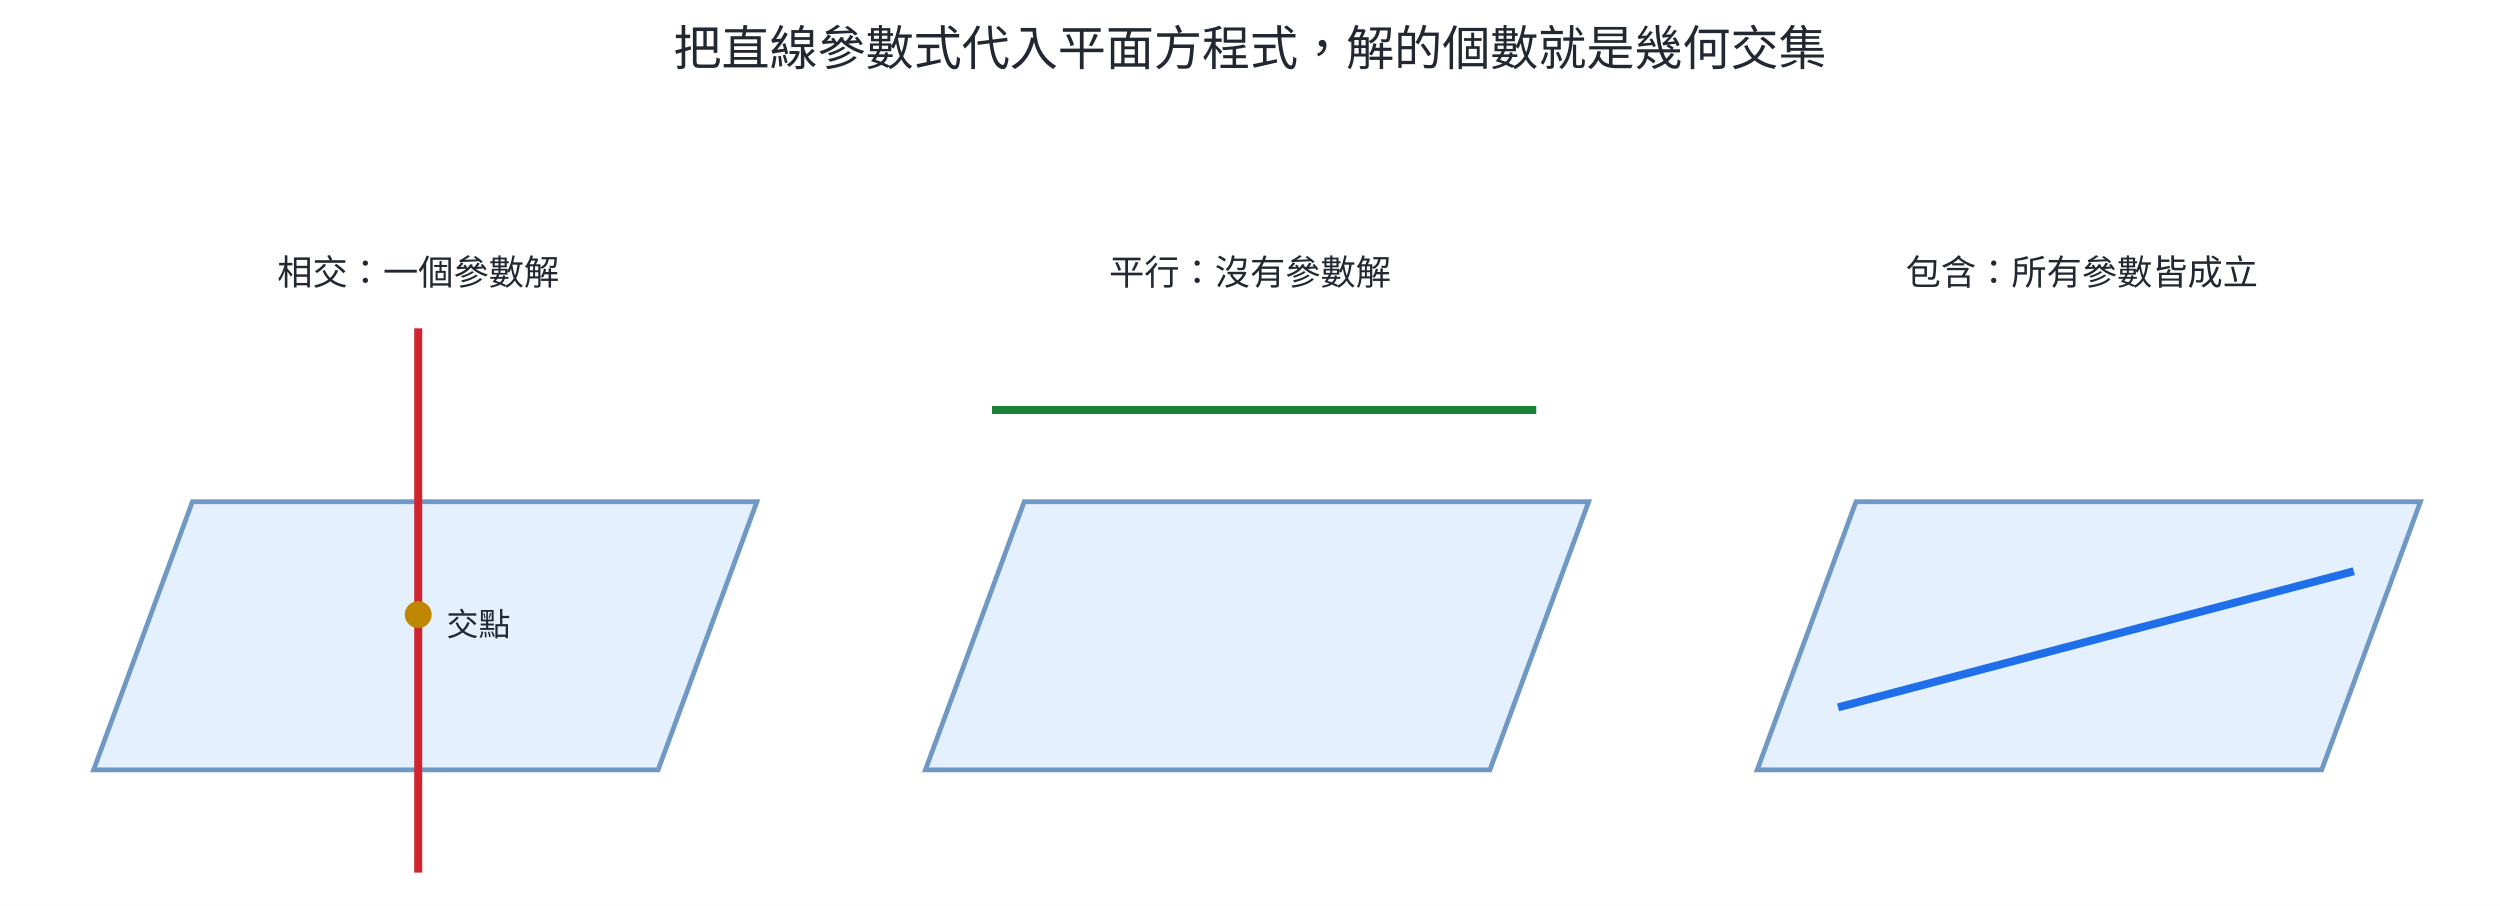
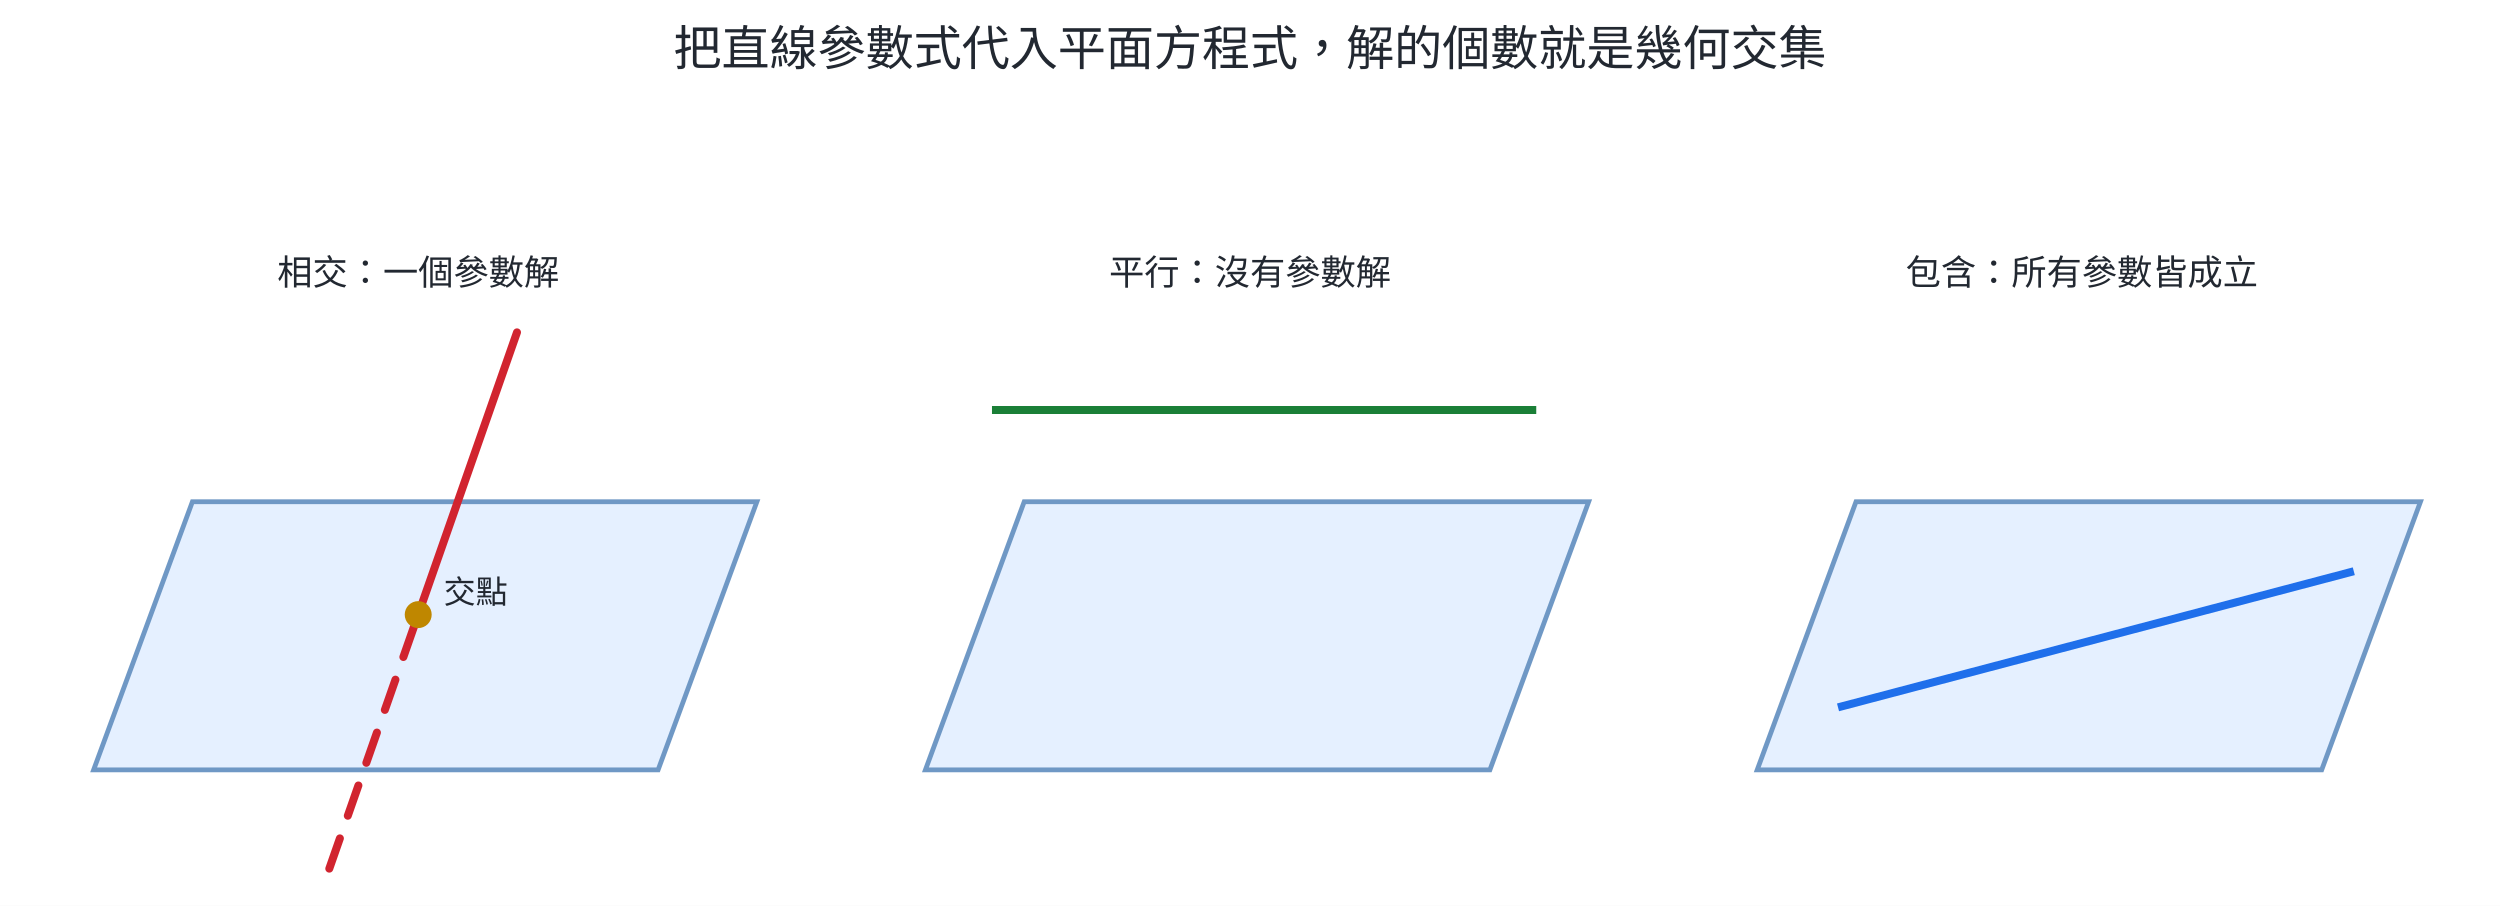
<svg xmlns="http://www.w3.org/2000/svg" xmlns:xlink="http://www.w3.org/1999/xlink" width="780.48pt" height="282.785pt" viewBox="0 0 780.48 282.785" version="1.1">
  <defs>
    <style type="text/css">*{stroke-linejoin: round; stroke-linecap: butt}</style>
  </defs>
  <g id="figure_1">
    <g id="patch_1">
      <path d="M 0 282.785 L 780.48 282.785 L 780.48 0 L 0 0 z " style="fill: #ffffff" />
    </g>
    <g id="axes_1">
      <g id="patch_2">
        <path d="M 29.229 240.339 L 205.457 240.339 L 236.297 156.631 L 60.069 156.631 z " clip-path="url(#pee388566a9)" style="fill: #e5f0ff; stroke: #6f98c5; stroke-width: 1.5; stroke-linejoin: miter" />
      </g>
      <g id="line2d_1">
-         <path d="M 130.56 271.179 L 130.56 103.762 " clip-path="url(#pee388566a9)" style="fill: none; stroke: #d1242f; stroke-width: 2.5; stroke-linecap: square" />
+         <path d="M 102.804 271.179 L 130.56 191.877 " clip-path="url(#pee388566a9)" style="fill: none; stroke-dasharray: 10,7.5; stroke-dashoffset: 0; stroke: #d1242f; stroke-width: 2.5; stroke-linecap: round" />
+       </g>
+       <g id="line2d_2">
+         <path d="M 130.56 191.877 L 161.4 103.762 " clip-path="url(#pee388566a9)" style="fill: none; stroke: #d1242f; stroke-width: 2.5; stroke-linecap: round" />
      </g>
      <g id="text_1">
-         <g style="fill: #222831" transform="translate(139.3714 198.4851) scale(0.1 -0.1)">
-           <defs>
-             <path id="NotoSansCJKtc-Regular-25ec" d="M 2035 3821 C 1651 3334 1018 2829 448 2509 C 557 2432 736 2246 826 2150 C 1382 2515 2061 3091 2502 3642 L 2035 3821 z M 3955 3552 C 4550 3142 5261 2534 5587 2125 L 5990 2445 C 5638 2848 4915 3430 4333 3827 L 3955 3552 z M 2253 2701 L 1824 2566 C 2080 1939 2426 1408 2867 973 C 2195 461 1331 128 301 -90 C 390 -198 544 -410 595 -525 C 1626 -269 2515 102 3219 653 C 3898 102 4762 -269 5824 -474 C 5888 -339 6022 -141 6131 -32 C 5101 134 4243 474 3578 966 C 4032 1408 4390 1939 4653 2598 L 4173 2733 C 3955 2144 3635 1664 3219 1274 C 2797 1670 2477 2150 2253 2701 z M 2675 5280 C 2835 5037 3008 4717 3104 4486 L 429 4486 L 429 4019 L 5958 4019 L 5958 4486 L 3309 4486 L 3597 4602 C 3514 4826 3302 5178 3130 5434 L 2675 5280 z " transform="scale(0.015625)" />
-             <path id="NotoSansCJKtc-Regular-b7c5" d="M 966 4474 C 1069 4166 1152 3757 1165 3494 L 1421 3565 C 1402 3821 1312 4230 1203 4538 L 966 4474 z M 1197 781 C 1267 422 1299 -38 1286 -339 L 1626 -301 C 1632 0 1594 461 1523 813 L 1197 781 z M 1856 781 C 1990 454 2106 26 2138 -262 L 2458 -186 C 2426 90 2298 518 2163 838 L 1856 781 z M 2515 794 C 2694 480 2867 58 2931 -218 L 3251 -102 C 3187 179 3014 589 2822 902 L 2515 794 z M 627 902 C 557 512 416 13 218 -288 L 563 -435 C 762 -128 890 378 960 781 L 627 902 z M 2272 4557 C 2214 4262 2086 3808 1997 3533 L 2202 3456 C 2317 3706 2445 4122 2554 4454 L 2272 4557 z M 4314 5363 L 4314 2330 L 3379 2330 L 3379 -506 L 3827 -506 L 3827 -211 L 5440 -211 L 5440 -480 L 5901 -480 L 5901 2330 L 4781 2330 L 4781 3526 L 6150 3526 L 6150 3974 L 4781 3974 L 4781 5363 L 4314 5363 z M 3827 237 L 3827 1894 L 5440 1894 L 5440 237 L 3827 237 z M 877 4794 L 1568 4794 L 1568 3245 L 877 3245 L 877 4794 z M 1894 4794 L 2637 4794 L 2637 3245 L 1894 3245 L 1894 4794 z M 333 1555 L 333 1178 L 3149 1178 L 3149 1555 L 1946 1555 L 1946 2067 L 3072 2067 L 3072 2451 L 1946 2451 L 1946 2893 L 3027 2893 L 3027 5146 L 493 5146 L 493 2893 L 1517 2893 L 1517 2451 L 448 2451 L 448 2067 L 1517 2067 L 1517 1555 L 333 1555 z " transform="scale(0.015625)" />
-           </defs>
-           <use xlink:href="#NotoSansCJKtc-Regular-25ec" />
-           <use xlink:href="#NotoSansCJKtc-Regular-b7c5" transform="translate(100 0)" />
-         </g>
-       </g>
-       <g id="text_2">
        <g style="fill: #222831" transform="translate(86.56 88.95086) scale(0.11 -0.11)">
          <defs>
            <path id="NotoSansCJKtc-Regular-6ce8" d="M 3494 3034 L 5440 3034 L 5440 1920 L 3494 1920 L 3494 3034 z M 3494 3469 L 3494 4544 L 5440 4544 L 5440 3469 L 3494 3469 z M 3494 1478 L 5440 1478 L 5440 365 L 3494 365 L 3494 1478 z M 3027 4998 L 3027 -467 L 3494 -467 L 3494 -77 L 5440 -77 L 5440 -448 L 5926 -448 L 5926 4998 L 3027 4998 z M 1370 5376 L 1370 4006 L 333 4006 L 333 3546 L 1312 3546 C 1088 2662 634 1651 186 1120 C 262 1005 384 813 435 685 C 781 1126 1120 1837 1370 2573 L 1370 -506 L 1837 -506 L 1837 2419 C 2080 2106 2368 1709 2490 1498 L 2784 1888 C 2643 2061 2061 2746 1837 2970 L 1837 3546 L 2752 3546 L 2752 4006 L 1837 4006 L 1837 5376 L 1370 5376 z " transform="scale(0.015625)" />
+             <path id="NotoSansCJKtc-Regular-25ec" d="M 2035 3821 C 1651 3334 1018 2829 448 2509 C 557 2432 736 2246 826 2150 C 1382 2515 2061 3091 2502 3642 L 2035 3821 z M 3955 3552 C 4550 3142 5261 2534 5587 2125 L 5990 2445 C 5638 2848 4915 3430 4333 3827 L 3955 3552 z M 2253 2701 L 1824 2566 C 2080 1939 2426 1408 2867 973 C 2195 461 1331 128 301 -90 C 390 -198 544 -410 595 -525 C 1626 -269 2515 102 3219 653 C 3898 102 4762 -269 5824 -474 C 5888 -339 6022 -141 6131 -32 C 5101 134 4243 474 3578 966 C 4032 1408 4390 1939 4653 2598 L 4173 2733 C 3955 2144 3635 1664 3219 1274 C 2797 1670 2477 2150 2253 2701 z M 2675 5280 C 2835 5037 3008 4717 3104 4486 L 429 4486 L 429 4019 L 5958 4019 L 5958 4486 L 3309 4486 L 3597 4602 C 3514 4826 3302 5178 3130 5434 L 2675 5280 z " transform="scale(0.015625)" />
            <path id="NotoSansCJKtc-Regular-e6c0" d="M 3200 3482 C 3456 3482 3686 3667 3686 3962 C 3686 4256 3456 4442 3200 4442 C 2944 4442 2714 4256 2714 3962 C 2714 3667 2944 3482 3200 3482 z M 3200 346 C 3456 346 3686 538 3686 826 C 3686 1120 3456 1312 3200 1312 C 2944 1312 2714 1120 2714 826 C 2714 538 2944 346 3200 346 z " transform="scale(0.015625)" />
            <path id="NotoSansCJKtc-Regular-2509" d="M 282 2758 L 282 2234 L 6144 2234 L 6144 2758 L 282 2758 z " transform="scale(0.015625)" />
            <path id="NotoSansCJKtc-Regular-2815" d="M 3533 2195 L 4614 2195 L 4614 1197 L 3533 1197 L 3533 2195 z M 2189 4992 L 2189 -506 L 2630 -506 L 2630 -128 L 5472 -128 L 5472 -461 L 5933 -461 L 5933 4992 L 2189 4992 z M 2630 307 L 2630 4563 L 5472 4563 L 5472 307 L 2630 307 z M 3162 2554 L 3162 838 L 4998 838 L 4998 2554 L 4256 2554 L 4256 3258 L 5254 3258 L 5254 3629 L 4256 3629 L 4256 4358 L 3866 4358 L 3866 3629 L 2899 3629 L 2899 3258 L 3866 3258 L 3866 2554 L 3162 2554 z M 1523 5344 C 1203 4378 685 3411 109 2784 C 192 2662 320 2400 365 2291 C 582 2541 787 2829 986 3142 L 986 -518 L 1446 -518 L 1446 3968 C 1645 4371 1824 4794 1965 5216 L 1523 5344 z " transform="scale(0.015625)" />
            <path id="NotoSansCJKtc-Regular-2e49" d="M 3379 2502 C 2906 2138 2054 1798 1363 1613 C 1466 1536 1574 1402 1638 1312 C 2349 1530 3200 1901 3738 2323 L 3379 2502 z M 4077 1882 C 3488 1402 2381 1011 1402 819 C 1498 717 1600 570 1658 467 C 2675 704 3782 1133 4442 1696 L 4077 1882 z M 4832 1235 C 4122 493 2682 64 1114 -115 C 1210 -230 1299 -397 1344 -512 C 2963 -282 4442 198 5229 1043 L 4832 1235 z M 1222 4102 C 1427 4173 1728 4173 4634 4301 C 4762 4186 4877 4077 4960 3981 L 5338 4192 C 5050 4512 4467 4954 4006 5248 L 3654 5056 C 3840 4934 4038 4794 4230 4640 L 2035 4563 C 2368 4742 2701 4960 3014 5197 L 2586 5414 C 2189 5062 1651 4749 1478 4672 C 1331 4582 1197 4531 1075 4518 C 1126 4403 1197 4192 1222 4102 z M 698 2816 C 806 2854 998 2880 2176 2950 L 2234 2829 C 1683 2400 998 2080 256 1862 C 346 1766 493 1574 538 1478 C 1568 1830 2515 2368 3162 3142 C 3846 2426 4915 1830 5926 1536 C 5990 1651 6131 1824 6234 1907 C 5485 2099 4698 2458 4083 2886 C 4288 2912 4672 2944 5466 3002 C 5542 2886 5606 2771 5651 2675 L 6016 2854 C 5882 3130 5568 3526 5286 3808 L 4947 3648 C 5037 3552 5126 3450 5216 3341 L 4339 3296 C 4493 3469 4646 3674 4774 3878 L 4333 4051 C 4211 3750 3974 3456 3904 3379 C 3834 3309 3763 3258 3693 3245 L 3718 3174 C 3603 3270 3501 3379 3411 3482 L 3520 3661 L 3078 3789 C 2931 3533 2752 3302 2534 3091 C 2432 3277 2285 3507 2144 3680 L 1798 3558 C 1862 3482 1926 3386 1984 3296 L 1242 3264 C 1440 3456 1645 3680 1818 3910 L 1382 4096 C 1197 3763 896 3450 800 3373 C 717 3290 627 3232 544 3219 C 602 3110 672 2906 698 2816 z " transform="scale(0.015625)" />
            <path id="NotoSansCJKtc-Regular-4e28" d="M 4339 3680 L 5222 3680 C 5139 2918 5005 2266 4781 1715 C 4563 2278 4416 2918 4314 3603 L 4339 3680 z M 282 1466 L 282 1114 L 1107 1114 C 979 902 845 710 723 550 C 1018 474 1331 365 1645 250 C 1306 83 851 -64 237 -186 C 314 -262 410 -416 448 -506 C 1190 -352 1715 -154 2086 64 C 2406 -70 2694 -218 2906 -339 L 3059 -198 C 3142 -288 3245 -442 3283 -518 C 3923 -186 4397 243 4755 781 C 5043 243 5414 -192 5888 -486 C 5952 -365 6099 -192 6202 -109 C 5690 166 5299 627 5005 1210 C 5338 1875 5536 2688 5658 3680 L 6150 3680 L 6150 4109 L 4467 4109 C 4576 4493 4672 4896 4749 5299 L 4333 5376 C 4147 4339 3846 3290 3424 2592 L 3424 2925 L 2163 2925 L 2163 3200 L 3290 3200 L 3290 3930 L 3654 3930 L 3654 4294 L 3290 4294 L 3290 4960 L 2163 4960 L 2163 5376 L 1779 5376 L 1779 4960 L 717 4960 L 717 4294 L 282 4294 L 282 3930 L 717 3930 L 717 3200 L 1779 3200 L 1779 2925 L 570 2925 L 570 1875 L 1523 1875 C 1459 1741 1389 1606 1312 1466 L 282 1466 z M 2566 1728 L 2566 1510 L 2566 1466 L 1760 1466 C 1830 1600 1901 1741 1965 1875 L 3424 1875 L 3424 2470 C 3520 2394 3654 2272 3712 2208 C 3840 2419 3955 2662 4064 2931 C 4186 2304 4339 1728 4550 1229 C 4237 678 3802 250 3206 -64 L 3219 -51 C 3014 64 2739 192 2445 320 C 2739 576 2867 851 2918 1114 L 3603 1114 L 3603 1466 L 2957 1466 L 2957 1504 L 2957 1728 L 2566 1728 z M 1101 4627 L 1779 4627 L 1779 4275 L 1101 4275 L 1101 4627 z M 1779 3539 L 1101 3539 L 1101 3949 L 1779 3949 L 1779 3539 z M 2163 4627 L 2899 4627 L 2899 4275 L 2163 4275 L 2163 4627 z M 2163 3539 L 2163 3949 L 2899 3949 L 2899 3539 L 2163 3539 z M 986 2618 L 1779 2618 L 1779 2189 L 986 2189 L 986 2618 z M 2163 2618 L 2995 2618 L 2995 2189 L 2163 2189 L 2163 2618 z M 1318 730 L 1555 1114 L 2515 1114 C 2451 909 2317 691 2035 486 C 1798 576 1555 659 1318 730 z " transform="scale(0.015625)" />
            <path id="NotoSansCJKtc-Regular-926e" d="M 1677 3379 L 1677 2662 L 1101 2662 L 1101 3379 L 1677 3379 z M 2029 3379 L 2605 3379 L 2605 2662 L 2029 2662 L 2029 3379 z M 1037 3750 C 1152 3962 1261 4186 1357 4422 L 2067 4422 C 1984 4192 1875 3942 1779 3750 L 1037 3750 z M 1210 5382 C 1011 4595 659 3834 205 3341 C 307 3277 493 3130 563 3053 L 698 3219 L 698 2048 C 698 1325 653 371 218 -307 C 314 -346 493 -454 563 -525 C 864 -58 1005 576 1062 1171 L 2605 1171 L 2605 19 C 2605 -70 2573 -96 2483 -96 C 2400 -102 2106 -102 1779 -96 C 1837 -205 1907 -390 1926 -506 C 2374 -506 2630 -499 2797 -429 C 2957 -352 3014 -218 3014 13 L 3014 3219 C 3110 3142 3219 2995 3270 2906 C 4070 3258 4384 3885 4518 4646 L 5536 4646 C 5498 3898 5446 3597 5376 3514 C 5331 3462 5280 3456 5184 3456 C 5101 3456 4864 3462 4608 3482 C 4672 3373 4710 3206 4723 3085 C 4986 3066 5254 3066 5389 3078 C 5549 3091 5651 3136 5734 3238 C 5875 3392 5933 3802 5978 4870 C 5984 4934 5990 5050 5990 5050 L 3200 5050 L 3200 4646 L 4070 4646 C 3955 4045 3699 3526 3014 3238 L 3014 3750 L 2202 3750 C 2355 4026 2509 4352 2611 4646 L 2330 4826 L 2259 4806 L 1504 4806 C 1555 4966 1606 5126 1651 5286 L 1210 5382 z M 1677 2298 L 1677 1555 L 1088 1555 L 1101 2048 L 1101 2298 L 1677 2298 z M 2029 2298 L 2605 2298 L 2605 1555 L 2029 1555 L 2029 2298 z M 3642 2944 C 3533 2406 3334 1869 3053 1504 C 3162 1459 3347 1363 3430 1306 C 3552 1478 3661 1690 3763 1926 L 4480 1926 L 4480 1152 L 3123 1152 L 3123 723 L 4480 723 L 4480 -486 L 4934 -486 L 4934 723 L 6163 723 L 6163 1152 L 4934 1152 L 4934 1926 L 6048 1926 L 6048 2349 L 4934 2349 L 4934 3002 L 4480 3002 L 4480 2349 L 3917 2349 C 3968 2515 4019 2694 4058 2867 L 3642 2944 z " transform="scale(0.015625)" />
          </defs>
          <use xlink:href="#NotoSansCJKtc-Regular-6ce8" />
          <use xlink:href="#NotoSansCJKtc-Regular-25ec" transform="translate(100 0)" />
          <use xlink:href="#NotoSansCJKtc-Regular-e6c0" transform="translate(200 0)" />
          <use xlink:href="#NotoSansCJKtc-Regular-2509" transform="translate(300 0)" />
          <use xlink:href="#NotoSansCJKtc-Regular-2815" transform="translate(400 0)" />
          <use xlink:href="#NotoSansCJKtc-Regular-2e49" transform="translate(500 0)" />
          <use xlink:href="#NotoSansCJKtc-Regular-4e28" transform="translate(600 0)" />
          <use xlink:href="#NotoSansCJKtc-Regular-926e" transform="translate(700 0)" />
        </g>
      </g>
      <g id="PathCollection_1">
        <defs>
          <path id="m0f1efa88ed" d="M 0 3.708 C 0.983 3.708 1.927 3.317 2.622 2.622 C 3.317 1.927 3.708 0.983 3.708 0 C 3.708 -0.983 3.317 -1.927 2.622 -2.622 C 1.927 -3.317 0.983 -3.708 0 -3.708 C -0.983 -3.708 -1.927 -3.317 -2.622 -2.622 C -3.317 -1.927 -3.708 -0.983 -3.708 0 C -3.708 0.983 -3.317 1.927 -2.622 2.622 C -1.927 3.317 -0.983 3.708 0 3.708 z " style="stroke: #bf8700" />
        </defs>
        <g clip-path="url(#pee388566a9)">
          <use xlink:href="#m0f1efa88ed" x="130.56" y="191.877" style="fill: #bf8700; stroke: #bf8700" />
        </g>
      </g>
+       <g id="text_2">
+         <g style="fill: #222831" transform="translate(138.4903 188.352) scale(0.1 -0.1)">
+           <defs>
+             <path id="NotoSansCJKtc-Regular-b7c5" d="M 966 4474 C 1069 4166 1152 3757 1165 3494 L 1421 3565 C 1402 3821 1312 4230 1203 4538 L 966 4474 z M 1197 781 C 1267 422 1299 -38 1286 -339 L 1626 -301 C 1632 0 1594 461 1523 813 L 1197 781 z M 1856 781 C 1990 454 2106 26 2138 -262 L 2458 -186 C 2426 90 2298 518 2163 838 L 1856 781 z M 2515 794 C 2694 480 2867 58 2931 -218 L 3251 -102 C 3187 179 3014 589 2822 902 L 2515 794 z M 627 902 C 557 512 416 13 218 -288 L 563 -435 C 762 -128 890 378 960 781 L 627 902 z M 2272 4557 C 2214 4262 2086 3808 1997 3533 L 2202 3456 C 2317 3706 2445 4122 2554 4454 L 2272 4557 z M 4314 5363 L 4314 2330 L 3379 2330 L 3379 -506 L 3827 -506 L 3827 -211 L 5440 -211 L 5440 -480 L 5901 -480 L 5901 2330 L 4781 2330 L 4781 3526 L 6150 3526 L 6150 3974 L 4781 3974 L 4781 5363 L 4314 5363 z M 3827 237 L 3827 1894 L 5440 1894 L 5440 237 L 3827 237 z M 877 4794 L 1568 4794 L 1568 3245 L 877 3245 L 877 4794 z M 1894 4794 L 2637 4794 L 2637 3245 L 1894 3245 L 1894 4794 z M 333 1555 L 333 1178 L 3149 1178 L 3149 1555 L 1946 1555 L 1946 2067 L 3072 2067 L 3072 2451 L 1946 2451 L 1946 2893 L 3027 2893 L 3027 5146 L 493 5146 L 493 2893 L 1517 2893 L 1517 2451 L 448 2451 L 448 2067 L 1517 2067 L 1517 1555 L 333 1555 z " transform="scale(0.015625)" />
+           </defs>
+           <use xlink:href="#NotoSansCJKtc-Regular-25ec" />
+           <use xlink:href="#NotoSansCJKtc-Regular-b7c5" transform="translate(100 0)" />
+         </g>
+       </g>
    </g>
    <g id="axes_2">
      <g id="patch_3">
        <path d="M 288.909 240.339 L 465.137 240.339 L 495.977 156.631 L 319.749 156.631 z " clip-path="url(#pd93327a0f2)" style="fill: #e5f0ff; stroke: #6f98c5; stroke-width: 1.5; stroke-linejoin: miter" />
      </g>
-       <g id="line2d_2">
+       <g id="line2d_3">
        <path d="M 310.937 127.994 L 478.354 127.994 " clip-path="url(#pd93327a0f2)" style="fill: none; stroke: #1a7f37; stroke-width: 2.5; stroke-linecap: square" />
      </g>
      <g id="text_3">
        <g style="fill: #222831" transform="translate(346.24 88.95086) scale(0.11 -0.11)">
          <defs>
            <path id="NotoSansCJKtc-Regular-41d6" d="M 1114 4032 C 1363 3558 1613 2938 1702 2554 L 2157 2714 C 2067 3085 1805 3699 1549 4160 L 1114 4032 z M 4832 4192 C 4672 3725 4378 3072 4134 2669 L 4550 2534 C 4800 2918 5101 3533 5338 4051 L 4832 4192 z M 333 2227 L 333 1747 L 2938 1747 L 2938 -506 L 3437 -506 L 3437 1747 L 6074 1747 L 6074 2227 L 3437 2227 L 3437 4467 L 5715 4467 L 5715 4947 L 672 4947 L 672 4467 L 2938 4467 L 2938 2227 L 333 2227 z " transform="scale(0.015625)" />
            <path id="NotoSansCJKtc-Regular-8f66" d="M 2784 4992 L 2784 4531 L 5933 4531 L 5933 4992 L 2784 4992 z M 1709 5382 C 1382 4915 762 4346 224 3981 C 307 3891 442 3706 506 3597 C 1082 4006 1741 4634 2170 5190 L 1709 5382 z M 2502 3226 L 2502 2765 L 4659 2765 L 4659 109 C 4659 6 4614 -26 4493 -32 C 4378 -38 3942 -38 3488 -19 C 3558 -160 3629 -358 3648 -493 C 4275 -493 4640 -493 4858 -422 C 5069 -339 5146 -192 5146 102 L 5146 2765 L 6112 2765 L 6112 3226 L 2502 3226 z M 1965 4006 C 1523 3277 819 2534 160 2061 C 256 1965 429 1754 499 1658 C 736 1850 986 2080 1229 2330 L 1229 -531 L 1702 -531 L 1702 2854 C 1971 3174 2214 3507 2419 3840 L 1965 4006 z " transform="scale(0.015625)" />
            <path id="NotoSansCJKtc-Regular-5a6f" d="M 589 4979 C 1005 4787 1504 4474 1747 4230 L 2029 4627 C 1779 4858 1267 5146 858 5325 L 589 4979 z M 243 3245 C 666 3066 1178 2765 1427 2547 L 1696 2944 C 1440 3155 915 3443 499 3603 L 243 3245 z M 454 -109 L 864 -422 C 1216 166 1645 973 1958 1651 L 1600 1958 C 1248 1229 781 390 454 -109 z M 3123 5376 C 2989 4256 2650 3366 1965 2835 C 2086 2765 2291 2605 2374 2528 C 2867 2970 3206 3578 3424 4352 L 5235 4352 C 5171 3571 5101 3251 4998 3149 C 4941 3098 4883 3091 4774 3091 C 4653 3091 4333 3098 4013 3130 C 4090 3002 4147 2816 4160 2682 C 4493 2662 4806 2662 4973 2675 C 5165 2688 5286 2726 5402 2842 C 5568 3021 5651 3469 5728 4589 C 5741 4653 5747 4787 5747 4787 L 3520 4787 C 3558 4960 3584 5133 3610 5318 L 3123 5376 z M 5101 1939 C 4870 1504 4538 1139 4134 838 C 3744 1152 3424 1523 3206 1939 L 5101 1939 z M 2317 2381 L 2317 1939 L 3053 1939 L 2752 1837 C 3002 1357 3328 934 3731 576 C 3181 256 2534 45 1869 -77 C 1958 -186 2074 -378 2112 -506 C 2829 -346 3520 -96 4115 275 C 4621 -83 5203 -346 5856 -512 C 5933 -378 6067 -186 6176 -83 C 5568 51 5005 269 4531 570 C 5069 992 5498 1549 5760 2266 L 5453 2400 L 5363 2381 L 2317 2381 z " transform="scale(0.015625)" />
            <path id="NotoSansCJKtc-Regular-50d8" d="M 2502 5376 C 2426 5101 2330 4819 2221 4544 L 403 4544 L 403 4096 L 2016 4096 C 1613 3270 1024 2502 275 1990 C 371 1894 518 1728 589 1619 C 979 1894 1325 2234 1626 2605 L 1626 1658 C 1626 1056 1568 339 1037 -173 C 1126 -243 1312 -442 1370 -544 C 1754 -192 1939 288 2029 762 L 4787 762 L 4787 96 C 4787 0 4755 -38 4646 -38 C 4525 -45 4134 -51 3712 -32 C 3776 -166 3846 -365 3872 -493 C 4422 -493 4774 -493 4986 -422 C 5197 -339 5261 -192 5261 90 L 5261 3354 L 2144 3354 C 2291 3590 2419 3840 2541 4096 L 6010 4096 L 6010 4544 L 2733 4544 C 2829 4781 2912 5024 2989 5261 L 2502 5376 z M 4787 1850 L 4787 1178 L 2086 1178 C 2099 1344 2106 1504 2106 1651 L 2106 1850 L 4787 1850 z M 4787 2259 L 2106 2259 L 2106 2918 L 4787 2918 L 4787 2259 z " transform="scale(0.015625)" />
          </defs>
          <use xlink:href="#NotoSansCJKtc-Regular-41d6" />
          <use xlink:href="#NotoSansCJKtc-Regular-8f66" transform="translate(100 0)" />
          <use xlink:href="#NotoSansCJKtc-Regular-e6c0" transform="translate(200 0)" />
          <use xlink:href="#NotoSansCJKtc-Regular-5a6f" transform="translate(300 0)" />
          <use xlink:href="#NotoSansCJKtc-Regular-50d8" transform="translate(400 0)" />
          <use xlink:href="#NotoSansCJKtc-Regular-2e49" transform="translate(500 0)" />
          <use xlink:href="#NotoSansCJKtc-Regular-4e28" transform="translate(600 0)" />
          <use xlink:href="#NotoSansCJKtc-Regular-926e" transform="translate(700 0)" />
        </g>
      </g>
    </g>
    <g id="axes_3">
      <g id="patch_4">
        <path d="M 548.589 240.339 L 724.817 240.339 L 755.657 156.631 L 579.429 156.631 z " clip-path="url(#pa0121b2903)" style="fill: #e5f0ff; stroke: #6f98c5; stroke-width: 1.5; stroke-linejoin: miter" />
      </g>
-       <g id="line2d_3">
+       <g id="line2d_4">
        <path d="M 575.023 220.514 L 733.629 178.659 " clip-path="url(#pa0121b2903)" style="fill: none; stroke: #1f6feb; stroke-width: 2.5; stroke-linecap: square" />
      </g>
      <g id="text_4">
        <g style="fill: #222831" transform="translate(594.92 88.95086) scale(0.11 -0.11)">
          <defs>
            <path id="NotoSansCJKtc-Regular-2d0e" d="M 1939 5408 C 1562 4531 928 3706 224 3187 C 339 3104 538 2925 621 2835 C 1011 3155 1395 3578 1734 4058 L 5094 4058 C 5043 2272 4973 1626 4851 1472 C 4794 1395 4736 1382 4634 1389 C 4525 1382 4269 1389 3987 1408 C 4058 1286 4109 1094 4122 954 C 4416 934 4698 934 4864 954 C 5037 973 5165 1024 5274 1171 C 5453 1402 5517 2150 5587 4288 C 5594 4352 5594 4512 5594 4512 L 2029 4512 C 2176 4755 2304 5011 2419 5267 L 1939 5408 z M 1722 2963 L 3405 2963 L 3405 1920 L 1722 1920 L 1722 2963 z M 1248 3392 L 1248 518 C 1248 -205 1549 -378 2560 -378 C 2784 -378 4742 -378 4992 -378 C 5862 -378 6048 -134 6150 710 C 6010 736 5805 813 5683 890 C 5619 218 5530 77 4979 77 C 4557 77 2861 77 2528 77 C 1843 77 1722 166 1722 518 L 1722 1491 L 3872 1491 L 3872 3392 L 1248 3392 z " transform="scale(0.015625)" />
            <path id="NotoSansCJKtc-Regular-2ee2" d="M 3206 5402 C 2554 4614 1344 3917 237 3539 C 358 3424 493 3251 570 3123 C 1069 3315 1581 3571 2061 3866 L 2061 3539 L 4230 3539 L 4230 3936 C 4762 3610 5344 3328 5869 3155 C 5939 3283 6093 3475 6202 3571 C 5248 3840 4115 4416 3488 4998 L 3635 5165 L 3206 5402 z M 4211 3949 L 2189 3949 C 2554 4186 2899 4442 3200 4717 C 3482 4448 3834 4186 4211 3949 z M 1312 1734 L 1312 -518 L 1786 -518 L 1786 -269 L 4730 -269 L 4730 -518 L 5216 -518 L 5216 1734 L 4384 1734 C 4640 2144 4915 2605 5120 2995 L 4762 3130 L 4672 3104 L 1101 3104 L 1101 2675 L 4390 2675 C 4218 2381 4013 2022 3814 1734 L 1312 1734 z M 1786 154 L 1786 1312 L 4730 1312 L 4730 154 L 1786 154 z " transform="scale(0.015625)" />
            <path id="NotoSansCJKtc-Regular-48a6" d="M 3418 4730 L 3418 2598 C 3418 1709 3347 582 2586 -205 C 2688 -269 2886 -429 2957 -525 C 3782 307 3910 1632 3910 2598 L 3910 2746 L 4902 2746 L 4902 -493 L 5382 -493 L 5382 2746 L 6131 2746 L 6131 3206 L 3910 3206 L 3910 4378 C 4646 4493 5466 4659 6010 4890 L 5683 5299 C 5158 5056 4218 4851 3418 4730 z M 1101 2310 L 1101 2502 L 1101 3334 L 2368 3334 L 2368 2310 L 1101 2310 z M 2822 5242 C 2317 5011 1395 4838 627 4742 L 627 2502 C 627 1670 595 563 186 -218 C 288 -275 493 -435 576 -525 C 941 141 1056 1069 1088 1875 L 2829 1875 L 2829 3770 L 1101 3770 L 1101 4384 C 1818 4474 2611 4614 3130 4838 L 2822 5242 z " transform="scale(0.015625)" />
            <path id="NotoSansCJKtc-Regular-6c37" d="M 1715 781 L 4832 781 L 4832 115 L 1715 115 L 1715 781 z M 1715 1165 L 1715 1798 L 4832 1798 L 4832 1165 L 1715 1165 z M 2861 2861 C 2810 2675 2701 2413 2611 2208 L 1229 2208 L 1229 -512 L 1715 -512 L 1715 -288 L 4832 -288 L 4832 -512 L 5350 -512 L 5350 2208 L 3098 2208 L 3379 2739 L 2861 2861 z M 954 2522 C 1101 2611 1331 2656 3194 3059 C 3181 3162 3174 3354 3187 3482 L 1587 3162 L 1587 4179 L 3117 4179 L 3117 4614 L 1587 4614 L 1587 5370 L 1069 5370 L 1069 3418 C 1069 3142 858 2995 730 2938 C 806 2842 922 2643 954 2522 z M 3450 5376 L 3450 3334 C 3450 2803 3616 2656 4256 2656 C 4390 2656 5254 2656 5395 2656 C 5894 2656 6042 2848 6099 3520 C 5958 3552 5766 3629 5651 3706 C 5632 3187 5587 3098 5350 3098 C 5165 3098 4448 3098 4307 3098 C 4006 3098 3955 3136 3955 3341 L 3955 4179 L 5843 4179 L 5843 4614 L 3955 4614 L 3955 5376 L 3450 5376 z " transform="scale(0.015625)" />
            <path id="NotoSansCJKtc-Regular-4857" d="M 3482 5370 C 3482 5005 3494 4640 3514 4288 L 819 4288 L 819 2490 C 819 1658 762 550 230 -237 C 346 -294 550 -461 634 -557 C 1222 288 1318 1581 1318 2483 L 1318 2528 L 2490 2528 C 2464 1427 2432 1018 2349 922 C 2298 864 2240 851 2144 851 C 2035 851 1760 851 1466 883 C 1542 762 1594 570 1600 435 C 1914 416 2208 416 2374 429 C 2547 448 2656 493 2758 614 C 2893 787 2925 1331 2957 2771 C 2957 2835 2963 2976 2963 2976 L 1318 2976 L 1318 3821 L 3546 3821 C 3622 2784 3776 1837 4019 1101 C 3597 614 3104 218 2534 -83 C 2637 -179 2810 -378 2886 -480 C 3379 -186 3821 166 4211 589 C 4506 -70 4890 -467 5382 -467 C 5875 -467 6054 -147 6138 947 C 6010 992 5830 1101 5722 1210 C 5683 358 5606 26 5421 26 C 5094 26 4806 390 4570 1018 C 5043 1632 5421 2362 5696 3200 L 5216 3322 C 5011 2675 4736 2093 4390 1581 C 4224 2202 4102 2963 4032 3821 L 6086 3821 L 6086 4288 L 4006 4288 C 3987 4640 3981 4998 3981 5370 L 3482 5370 z M 4294 5056 C 4704 4845 5197 4518 5440 4288 L 5741 4621 C 5491 4838 4986 5152 4582 5350 L 4294 5056 z " transform="scale(0.015625)" />
            <path id="NotoSansCJKtc-Regular-73af" d="M 621 4166 L 621 3686 L 5798 3686 L 5798 4166 L 621 4166 z M 1510 3232 C 1747 2381 2022 1248 2118 518 L 2624 646 C 2515 1382 2246 2477 1984 3341 L 1510 3232 z M 2739 5286 C 2861 4960 2995 4525 3053 4243 L 3546 4390 C 3482 4666 3334 5088 3206 5414 L 2739 5286 z M 4422 3341 C 4211 2406 3814 1075 3462 243 L 346 243 L 346 -237 L 6061 -237 L 6061 243 L 3981 243 C 4320 1062 4704 2278 4966 3245 L 4422 3341 z " transform="scale(0.015625)" />
          </defs>
          <use xlink:href="#NotoSansCJKtc-Regular-2d0e" />
          <use xlink:href="#NotoSansCJKtc-Regular-2ee2" transform="translate(100 0)" />
          <use xlink:href="#NotoSansCJKtc-Regular-e6c0" transform="translate(200 0)" />
          <use xlink:href="#NotoSansCJKtc-Regular-48a6" transform="translate(300 0)" />
          <use xlink:href="#NotoSansCJKtc-Regular-50d8" transform="translate(400 0)" />
          <use xlink:href="#NotoSansCJKtc-Regular-2e49" transform="translate(500 0)" />
          <use xlink:href="#NotoSansCJKtc-Regular-4e28" transform="translate(600 0)" />
          <use xlink:href="#NotoSansCJKtc-Regular-6c37" transform="translate(700 0)" />
          <use xlink:href="#NotoSansCJKtc-Regular-4857" transform="translate(800 0)" />
          <use xlink:href="#NotoSansCJKtc-Regular-73af" transform="translate(900 0)" />
        </g>
      </g>
    </g>
    <g id="text_5">
      <g style="fill: #222831" transform="translate(210.24 20.4) scale(0.15 -0.15)">
        <defs>
          <path id="NotoSansCJKtc-Regular-4927" d="M 3078 4570 L 3987 4570 L 3987 2534 L 3078 2534 L 3078 4570 z M 2592 5043 L 2592 563 C 2592 -166 2822 -346 3584 -346 C 3763 -346 5062 -346 5248 -346 C 5965 -346 6131 -32 6208 870 C 6067 896 5862 979 5741 1062 C 5690 301 5626 109 5235 109 C 4966 109 3827 109 3610 109 C 3162 109 3078 192 3078 557 L 3078 2080 L 5357 2080 L 5357 1658 L 5850 1658 L 5850 5043 L 2592 5043 z M 5357 2534 L 4435 2534 L 4435 4570 L 5357 4570 L 5357 2534 z M 1094 5376 L 1094 4083 L 326 4083 L 326 3629 L 1094 3629 L 1094 2214 C 768 2125 474 2042 230 1984 L 365 1517 L 1094 1734 L 1094 38 C 1094 -38 1069 -64 992 -64 C 922 -70 698 -70 448 -64 C 512 -192 570 -390 589 -506 C 966 -512 1203 -493 1357 -416 C 1510 -346 1574 -218 1574 45 L 1574 1882 L 2355 2112 L 2291 2560 L 1574 2355 L 1574 3629 L 2234 3629 L 2234 4083 L 1574 4083 L 1574 5376 L 1094 5376 z " transform="scale(0.015625)" />
          <path id="NotoSansCJKtc-Regular-6ce2" d="M 1210 3878 L 1210 166 L 294 166 L 294 -275 L 6118 -275 L 6118 166 L 5235 166 L 5235 3878 L 3181 3878 L 3290 4390 L 5920 4390 L 5920 4819 L 3366 4819 L 3456 5331 L 2925 5382 L 2867 4819 L 480 4819 L 480 4390 L 2810 4390 L 2720 3878 L 1210 3878 z M 1677 2554 L 4749 2554 L 4749 2042 L 1677 2042 L 1677 2554 z M 1677 2925 L 1677 3469 L 4749 3469 L 4749 2925 L 1677 2925 z M 1677 1670 L 4749 1670 L 4749 1114 L 1677 1114 L 1677 1670 z M 1677 166 L 1677 742 L 4749 742 L 4749 166 L 1677 166 z " transform="scale(0.015625)" />
          <path id="NotoSansCJKtc-Regular-7a18" d="M 3347 3392 L 5357 3392 L 5357 2822 L 3347 2822 L 3347 3392 z M 3347 4314 L 5357 4314 L 5357 3757 L 3347 3757 L 3347 4314 z M 1165 1210 C 1235 774 1299 198 1306 -173 L 1683 -102 C 1664 269 1600 832 1523 1267 L 1165 1210 z M 538 1261 C 474 730 378 141 224 -256 C 326 -288 518 -352 602 -397 C 736 13 858 627 928 1190 L 538 1261 z M 1760 1331 C 1882 998 2010 557 2061 275 L 2413 390 C 2355 672 2221 1101 2093 1427 L 1760 1331 z M 5664 2208 C 5485 1984 5197 1696 4941 1472 C 4813 1709 4710 1958 4634 2221 L 4634 2438 L 5818 2438 L 5818 4698 L 4365 4698 L 4634 5267 L 4102 5382 C 4058 5184 3968 4915 3885 4698 L 2899 4698 L 2899 2438 L 4179 2438 L 4179 19 C 4179 -58 4160 -77 4070 -77 C 3987 -83 3718 -83 3418 -77 C 3482 -198 3539 -390 3558 -518 C 3974 -518 4243 -512 4416 -442 C 4589 -365 4634 -230 4634 19 L 4634 1229 C 4934 602 5350 77 5856 -230 C 5926 -115 6067 58 6170 147 C 5760 358 5402 717 5120 1152 C 5408 1363 5734 1658 6022 1920 L 5664 2208 z M 2662 1907 L 2662 1504 L 3501 1504 C 3264 877 2810 371 2317 128 C 2406 45 2528 -102 2592 -205 C 3245 154 3802 845 4038 1824 L 3757 1920 L 3680 1907 L 2662 1907 z M 422 1536 C 538 1600 736 1638 2010 1837 L 2080 1466 L 2470 1581 C 2426 1926 2259 2502 2106 2944 L 1734 2854 C 1805 2656 1869 2432 1926 2214 L 1005 2093 C 1523 2688 2022 3430 2432 4173 L 2016 4416 C 1875 4122 1709 3827 1536 3558 L 877 3501 C 1222 3987 1568 4608 1837 5203 L 1389 5389 C 1139 4691 710 3962 570 3776 C 448 3578 333 3450 224 3424 C 275 3302 352 3078 378 2982 C 467 3021 608 3053 1267 3136 C 1037 2790 832 2528 736 2419 C 544 2182 403 2022 262 1990 C 320 1862 397 1638 422 1536 z " transform="scale(0.015625)" />
          <path id="NotoSansCJKtc-Regular-430b" d="M 4538 5062 C 4870 4832 5267 4486 5459 4256 L 5792 4557 C 5600 4781 5190 5107 4864 5331 L 4538 5062 z M 3616 5350 C 3616 4954 3629 4563 3648 4179 L 352 4179 L 352 3712 L 3680 3712 C 3846 1331 4384 -525 5434 -525 C 5926 -525 6106 -198 6189 922 C 6054 973 5875 1082 5766 1190 C 5722 333 5651 -26 5472 -26 C 4838 -26 4339 1542 4179 3712 L 6061 3712 L 6061 4179 L 4154 4179 C 4134 4557 4128 4947 4128 5350 L 3616 5350 z M 378 154 L 531 -320 C 1350 -141 2528 128 3616 384 L 3578 819 L 2208 525 L 2208 2291 L 3405 2291 L 3405 2758 L 576 2758 L 576 2291 L 1728 2291 L 1728 429 L 378 154 z " transform="scale(0.015625)" />
          <path id="NotoSansCJKtc-Regular-264f" d="M 4576 5011 C 4954 4691 5402 4243 5613 3955 L 5984 4211 C 5766 4499 5306 4934 4922 5242 L 4576 5011 z M 3507 5286 C 3533 4608 3578 3968 3635 3379 L 2074 3181 L 2144 2726 L 3686 2918 C 3930 909 4442 -429 5504 -506 C 5843 -525 6099 -192 6240 915 C 6144 960 5933 1075 5837 1171 C 5773 429 5670 51 5485 58 C 4800 128 4378 1280 4160 2982 L 6112 3226 L 6042 3680 L 4109 3437 C 4045 4006 4006 4634 3987 5286 L 3507 5286 z M 2003 5312 C 1581 4294 870 3315 134 2688 C 218 2579 365 2336 416 2227 C 710 2490 998 2810 1274 3162 L 1274 -499 L 1766 -499 L 1766 3866 C 2029 4275 2266 4717 2458 5165 L 2003 5312 z " transform="scale(0.015625)" />
          <path id="NotoSansCJKtc-Regular-2a8c" d="M 2842 3731 C 2451 1920 1651 627 230 -115 C 358 -205 582 -403 666 -499 C 1946 250 2758 1427 3238 3085 C 3533 1869 4218 461 5798 -493 C 5882 -371 6074 -173 6189 -83 C 3661 1414 3514 3846 3514 4986 L 1459 4986 L 1459 4499 L 3040 4499 C 3053 4256 3078 3981 3123 3680 L 2842 3731 z " transform="scale(0.015625)" />
          <path id="NotoSansCJKtc-Regular-aaab" d="M 2490 2138 L 3846 2138 L 3846 1414 L 2490 1414 L 2490 2138 z M 2490 2528 L 2490 3238 L 3846 3238 L 3846 2528 L 2490 2528 z M 2490 1024 L 3846 1024 L 3846 275 L 2490 275 L 2490 1024 z M 371 4954 L 371 4493 L 2842 4493 C 2797 4230 2726 3930 2662 3686 L 666 3686 L 666 -512 L 1126 -512 L 1126 -173 L 5248 -173 L 5248 -512 L 5734 -512 L 5734 3686 L 3155 3686 L 3405 4493 L 6048 4493 L 6048 4954 L 371 4954 z M 1126 275 L 1126 3238 L 2048 3238 L 2048 275 L 1126 275 z M 5248 275 L 4288 275 L 4288 3238 L 5248 3238 L 5248 275 z " transform="scale(0.015625)" />
          <path id="NotoSansCJKtc-Regular-4ea1" d="M 2816 5235 C 2982 4934 3174 4525 3251 4269 L 435 4269 L 435 3802 L 2182 3802 C 2106 2330 1946 672 294 -147 C 422 -237 576 -403 646 -525 C 1862 109 2342 1171 2547 2310 L 4838 2310 C 4736 864 4608 243 4422 77 C 4339 13 4256 0 4115 0 C 3942 0 3494 6 3034 45 C 3130 -83 3194 -282 3206 -422 C 3635 -454 4058 -461 4282 -442 C 4531 -429 4691 -384 4838 -218 C 5088 32 5216 730 5344 2547 C 5357 2618 5363 2778 5363 2778 L 2624 2778 C 2662 3117 2688 3462 2707 3802 L 5990 3802 L 5990 4269 L 3290 4269 L 3744 4467 C 3654 4723 3456 5114 3277 5414 L 2816 5235 z " transform="scale(0.015625)" />
          <path id="NotoSansCJKtc-Regular-f46c" d="M 3341 4634 L 5312 4634 L 5312 3430 L 3341 3430 L 3341 4634 z M 2893 5050 L 2893 3014 L 5773 3014 L 5773 5050 L 2893 5050 z M 5568 2778 C 4909 2586 3693 2464 2688 2400 C 2739 2298 2790 2131 2803 2029 C 3206 2048 3648 2074 4077 2118 L 4077 1357 L 2822 1357 L 2822 941 L 4077 941 L 4077 77 L 2470 77 L 2470 -352 L 6118 -352 L 6118 77 L 4550 77 L 4550 941 L 5850 941 L 5850 1357 L 4550 1357 L 4550 2176 C 5050 2234 5517 2317 5888 2419 L 5568 2778 z M 2330 5286 C 1856 5069 1005 4883 275 4762 C 326 4659 397 4499 416 4397 C 717 4435 1037 4486 1357 4550 L 1357 3571 L 314 3571 L 314 3123 L 1293 3123 C 1037 2387 595 1555 179 1101 C 262 986 378 794 429 659 C 755 1056 1094 1690 1357 2336 L 1357 -499 L 1830 -499 L 1830 2259 C 2048 1990 2304 1645 2413 1466 L 2701 1843 C 2573 1990 2016 2566 1830 2726 L 1830 3123 L 2630 3123 L 2630 3571 L 1830 3571 L 1830 4653 C 2138 4730 2426 4819 2669 4915 L 2330 5286 z " transform="scale(0.015625)" />
          <path id="NotoSansCJKtc-Regular-f6ac" d="M 2675 1203 C 3347 1440 3782 1965 3782 2656 C 3782 3104 3590 3392 3238 3392 C 2976 3392 2752 3232 2752 2931 C 2752 2630 2970 2477 3232 2477 L 3341 2490 C 3309 2048 3027 1747 2534 1542 L 2675 1203 z " transform="scale(0.015625)" />
          <path id="NotoSansCJKtc-Regular-6c33" d="M 3533 2707 C 3885 2240 4320 1600 4512 1210 L 4922 1466 C 4710 1843 4269 2464 3904 2918 L 3533 2707 z M 1536 5389 C 1485 5082 1376 4659 1274 4346 L 557 4346 L 557 -346 L 998 -346 L 998 160 L 2784 160 L 2784 4346 L 1715 4346 C 1824 4621 1946 4979 2054 5299 L 1536 5389 z M 998 3917 L 2342 3917 L 2342 2566 L 998 2566 L 998 3917 z M 998 595 L 998 2144 L 2342 2144 L 2342 595 L 998 595 z M 3827 5402 C 3622 4518 3277 3635 2835 3066 C 2950 3002 3149 2867 3238 2790 C 3456 3098 3661 3488 3840 3923 L 5478 3923 C 5402 1357 5299 371 5094 154 C 5018 64 4947 45 4819 45 C 4672 45 4288 51 3866 83 C 3955 -38 4013 -243 4026 -378 C 4384 -397 4762 -410 4979 -390 C 5210 -365 5350 -314 5498 -122 C 5754 192 5843 1184 5939 4122 C 5946 4186 5946 4365 5946 4365 L 4013 4365 C 4115 4666 4211 4986 4288 5299 L 3827 5402 z " transform="scale(0.015625)" />
          <path id="NotoSansCJKtc-Regular-3da9" d="M 1114 3251 L 2554 3251 L 2554 2483 L 1114 2483 L 1114 3251 z M 4614 2765 L 4614 333 C 4614 -70 4659 -173 4762 -256 C 4864 -333 5024 -358 5158 -358 C 5242 -358 5478 -358 5568 -358 C 5690 -358 5843 -346 5933 -294 C 6035 -256 6099 -173 6144 -45 C 6176 83 6202 422 6214 710 C 6086 749 5926 832 5837 915 C 5830 589 5824 326 5805 218 C 5786 115 5760 58 5715 38 C 5677 13 5594 6 5523 6 C 5440 6 5306 6 5248 6 C 5184 6 5133 19 5088 38 C 5056 64 5043 147 5043 282 L 5043 2765 L 4614 2765 z M 909 1754 C 787 1222 589 691 320 333 C 416 282 589 160 666 96 C 928 486 1171 1088 1312 1664 L 909 1754 z M 2342 1670 C 2547 1318 2733 838 2803 525 L 3168 698 C 3098 1005 2899 1472 2688 1824 L 2342 1670 z M 4915 4890 C 5178 4602 5453 4192 5562 3930 L 5907 4147 C 5786 4403 5504 4800 5242 5075 L 4915 4890 z M 691 3648 L 691 2093 L 1651 2093 L 1651 13 C 1651 -51 1632 -70 1568 -70 C 1504 -77 1293 -77 1056 -70 C 1120 -186 1184 -352 1203 -474 C 1536 -474 1754 -467 1901 -403 C 2048 -333 2086 -211 2086 0 L 2086 2093 L 3002 2093 L 3002 3648 L 691 3648 z M 1421 5286 C 1523 5075 1638 4813 1709 4589 L 346 4589 L 346 4160 L 3270 4160 L 3270 4589 L 2208 4589 C 2131 4819 1990 5139 1862 5389 L 1421 5286 z M 4218 5363 C 4218 4851 4218 4288 4186 3718 L 3328 3718 L 3328 3277 L 4154 3277 C 4045 1920 3725 576 2797 -230 C 2918 -301 3072 -422 3149 -518 C 4128 371 4474 1824 4602 3277 L 6106 3277 L 6106 3718 L 4634 3718 C 4666 4288 4672 4845 4678 5363 L 4218 5363 z " transform="scale(0.015625)" />
          <path id="NotoSansCJKtc-Regular-4f6d" d="M 1510 3885 L 4845 3885 L 4845 3360 L 1510 3360 L 1510 3885 z M 1510 4749 L 4845 4749 L 4845 4230 L 1510 4230 L 1510 4749 z M 1050 5114 L 1050 2995 L 5331 2995 L 5331 5114 L 1050 5114 z M 1478 1914 C 1312 979 902 256 224 -186 C 333 -256 518 -435 589 -518 C 1011 -218 1344 192 1587 698 C 2112 -186 2938 -384 4230 -384 L 5984 -384 C 6010 -250 6086 -38 6163 77 C 5830 70 4493 64 4250 70 C 3981 70 3725 77 3494 102 L 3494 986 L 5619 986 L 5619 1408 L 3494 1408 L 3494 2125 L 6035 2125 L 6035 2554 L 378 2554 L 378 2125 L 3014 2125 L 3014 186 C 2458 326 2048 627 1798 1216 C 1862 1414 1914 1626 1958 1850 L 1478 1914 z " transform="scale(0.015625)" />
          <path id="NotoSansCJKtc-Regular-41ed" d="M 3853 2637 C 3930 2669 4032 2694 4474 2752 L 4262 2541 C 4480 2438 4736 2278 4902 2144 L 3725 2144 C 3462 3046 3302 4173 3302 5370 L 2829 5370 C 2842 4211 2982 3091 3245 2144 L 339 2144 L 339 1728 L 1389 1728 C 1344 966 1069 160 294 -218 C 397 -288 557 -448 627 -531 C 1190 -237 1530 288 1709 877 C 2022 678 2342 442 2515 262 L 2822 582 C 2605 794 2182 1088 1811 1293 C 1837 1434 1856 1581 1869 1728 L 3366 1728 C 3507 1299 3680 915 3872 595 C 3418 282 2874 45 2304 -122 C 2400 -211 2560 -397 2618 -486 C 3142 -301 3661 -58 4115 250 C 4467 -198 4890 -454 5382 -454 C 5882 -454 6054 -230 6157 595 C 6042 634 5875 730 5773 826 C 5728 173 5645 0 5408 0 C 5075 0 4762 192 4486 531 C 4819 806 5101 1126 5306 1498 L 4858 1632 C 4704 1357 4499 1107 4250 883 C 4102 1126 3974 1408 3859 1728 L 6080 1728 L 6080 2144 L 5069 2144 L 5254 2336 C 5107 2470 4819 2650 4570 2765 L 5523 2874 C 5581 2752 5626 2637 5651 2541 L 6016 2707 C 5933 3002 5690 3437 5446 3763 L 5107 3616 C 5197 3488 5286 3341 5370 3194 L 4390 3104 C 4826 3514 5267 4032 5670 4576 L 5306 4749 C 5171 4538 5018 4326 4864 4128 L 4218 4083 C 4474 4397 4730 4800 4947 5216 L 4576 5350 C 4378 4877 4038 4384 3942 4256 C 3846 4122 3757 4038 3667 4026 C 3718 3923 3770 3738 3795 3654 C 3872 3686 3994 3718 4582 3782 C 4390 3558 4224 3386 4147 3309 C 3981 3149 3853 3034 3731 3014 C 3776 2912 3834 2720 3853 2637 z M 602 2464 C 730 2522 909 2554 2400 2707 C 2438 2605 2477 2502 2496 2419 L 2848 2560 C 2778 2842 2566 3264 2342 3584 L 2003 3462 C 2093 3328 2182 3174 2253 3021 L 1133 2925 C 1581 3334 2042 3859 2445 4410 L 2080 4576 C 1952 4371 1798 4160 1645 3974 L 973 3917 C 1261 4262 1555 4710 1805 5165 L 1434 5306 C 1210 4787 832 4250 723 4115 C 621 3974 518 3885 429 3866 C 474 3763 525 3578 550 3494 C 621 3526 749 3558 1357 3622 C 1158 3398 986 3219 902 3149 C 736 2982 595 2867 480 2854 C 525 2746 582 2547 602 2464 z " transform="scale(0.015625)" />
          <path id="NotoSansCJKtc-Regular-26f0" d="M 2176 4755 L 2176 4294 L 5210 4294 L 5210 154 C 5210 26 5171 -13 5037 -13 C 4896 -26 4422 -26 3910 -6 C 3987 -154 4064 -365 4083 -506 C 4710 -506 5139 -493 5370 -422 C 5606 -339 5690 -192 5690 147 L 5690 4294 L 6163 4294 L 6163 4755 L 2176 4755 z M 2816 2963 L 3923 2963 L 3923 1600 L 2816 1600 L 2816 2963 z M 2362 3392 L 2362 730 L 2816 730 L 2816 1178 L 4371 1178 L 4371 3392 L 2362 3392 z M 1709 5370 C 1376 4416 826 3456 237 2842 C 326 2733 467 2477 512 2368 C 717 2592 915 2854 1107 3136 L 1107 -506 L 1581 -506 L 1581 3930 C 1805 4352 1997 4794 2157 5235 L 1709 5370 z " transform="scale(0.015625)" />
          <path id="NotoSansCJKtc-Regular-a959" d="M 2131 730 C 1722 442 915 179 256 64 C 358 -26 493 -192 563 -307 C 1222 -154 2054 186 2509 544 L 2131 730 z M 3802 454 C 4435 250 5299 -64 5734 -262 L 6003 96 C 5549 288 4685 582 4058 768 L 3802 454 z M 2944 1869 L 2944 1440 L 346 1440 L 346 1037 L 2944 1037 L 2944 -506 L 3424 -506 L 3424 1037 L 6061 1037 L 6061 1440 L 3424 1440 L 3424 1869 L 2944 1869 z M 3136 3533 L 3136 3110 L 1581 3110 L 1581 3533 L 3136 3533 z M 2963 5274 C 3066 5101 3174 4883 3251 4698 L 1830 4698 C 1965 4896 2086 5101 2195 5293 L 1696 5389 C 1414 4826 896 4109 192 3571 C 301 3507 461 3366 544 3264 C 742 3430 928 3603 1101 3782 L 1101 1734 L 1581 1734 L 1581 1939 L 5882 1939 L 5882 2323 L 3597 2323 L 3597 2765 L 5434 2765 L 5434 3110 L 3597 3110 L 3597 3533 L 5414 3533 L 5414 3878 L 3597 3878 L 3597 4301 L 5677 4301 L 5677 4698 L 3776 4698 C 3693 4902 3546 5184 3405 5402 L 2963 5274 z M 3136 3878 L 1581 3878 L 1581 4301 L 3136 4301 L 3136 3878 z M 3136 2765 L 3136 2323 L 1581 2323 L 1581 2765 L 3136 2765 z " transform="scale(0.015625)" />
        </defs>
        <use xlink:href="#NotoSansCJKtc-Regular-4927" />
        <use xlink:href="#NotoSansCJKtc-Regular-6ce2" transform="translate(100 0)" />
        <use xlink:href="#NotoSansCJKtc-Regular-7a18" transform="translate(200 0)" />
        <use xlink:href="#NotoSansCJKtc-Regular-2e49" transform="translate(300 0)" />
        <use xlink:href="#NotoSansCJKtc-Regular-4e28" transform="translate(400 0)" />
        <use xlink:href="#NotoSansCJKtc-Regular-430b" transform="translate(500 0)" />
        <use xlink:href="#NotoSansCJKtc-Regular-264f" transform="translate(600 0)" />
        <use xlink:href="#NotoSansCJKtc-Regular-2a8c" transform="translate(700 0)" />
        <use xlink:href="#NotoSansCJKtc-Regular-41d6" transform="translate(800 0)" />
        <use xlink:href="#NotoSansCJKtc-Regular-aaab" transform="translate(900 0)" />
        <use xlink:href="#NotoSansCJKtc-Regular-4ea1" transform="translate(1000 0)" />
        <use xlink:href="#NotoSansCJKtc-Regular-f46c" transform="translate(1100 0)" />
        <use xlink:href="#NotoSansCJKtc-Regular-430b" transform="translate(1200 0)" />
        <use xlink:href="#NotoSansCJKtc-Regular-f6ac" transform="translate(1300 0)" />
        <use xlink:href="#NotoSansCJKtc-Regular-926e" transform="translate(1400 0)" />
        <use xlink:href="#NotoSansCJKtc-Regular-6c33" transform="translate(1500 0)" />
        <use xlink:href="#NotoSansCJKtc-Regular-2815" transform="translate(1600 0)" />
        <use xlink:href="#NotoSansCJKtc-Regular-4e28" transform="translate(1700 0)" />
        <use xlink:href="#NotoSansCJKtc-Regular-3da9" transform="translate(1800 0)" />
        <use xlink:href="#NotoSansCJKtc-Regular-4f6d" transform="translate(1900 0)" />
        <use xlink:href="#NotoSansCJKtc-Regular-41ed" transform="translate(2000 0)" />
        <use xlink:href="#NotoSansCJKtc-Regular-26f0" transform="translate(2100 0)" />
        <use xlink:href="#NotoSansCJKtc-Regular-25ec" transform="translate(2200 0)" />
        <use xlink:href="#NotoSansCJKtc-Regular-a959" transform="translate(2300 0)" />
      </g>
    </g>
  </g>
  <defs>
    <clipPath id="pee388566a9">
      <rect x="7.2" y="94.951" width="246.72" height="180.634" />
    </clipPath>
    <clipPath id="pd93327a0f2">
      <rect x="266.88" y="94.951" width="246.72" height="180.634" />
    </clipPath>
    <clipPath id="pa0121b2903">
      <rect x="526.56" y="94.951" width="246.72" height="180.634" />
    </clipPath>
  </defs>
</svg>
